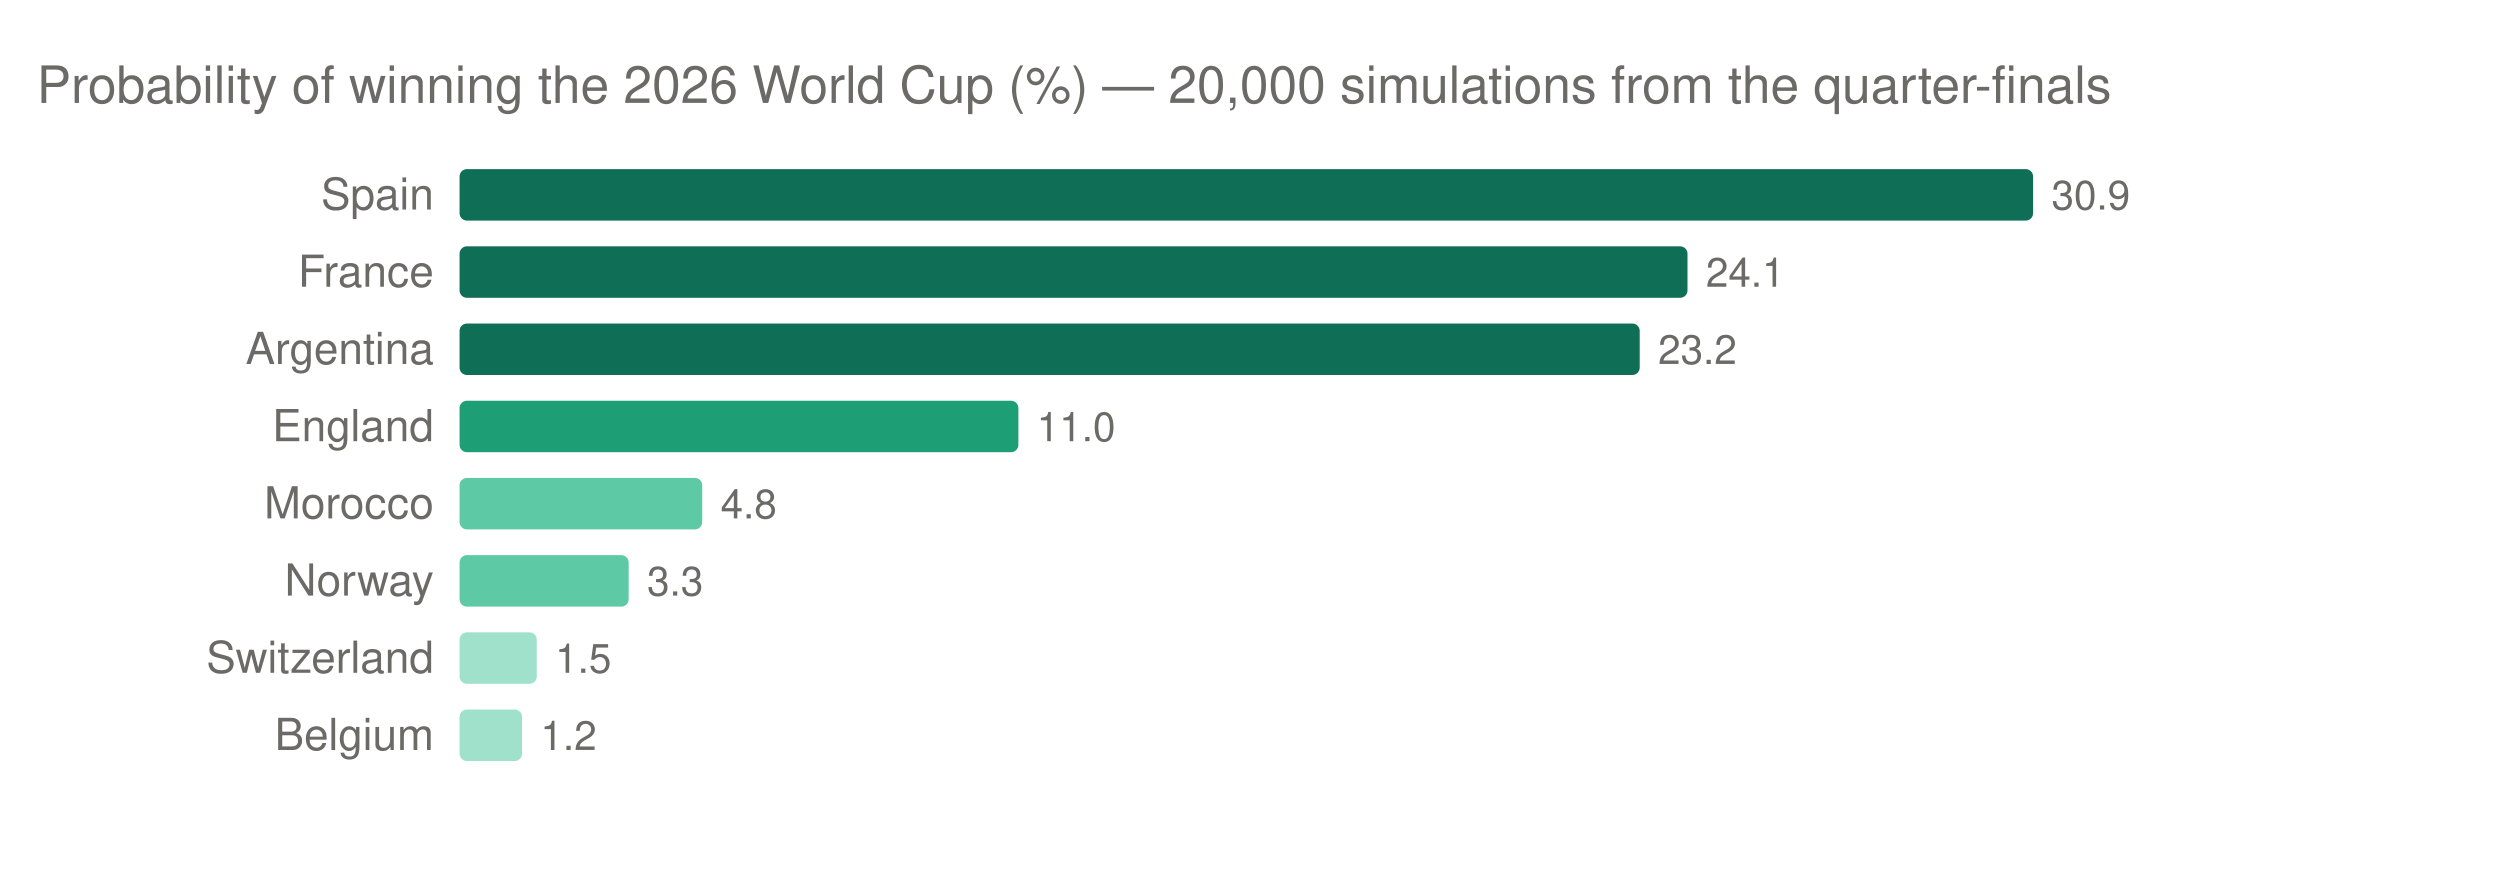
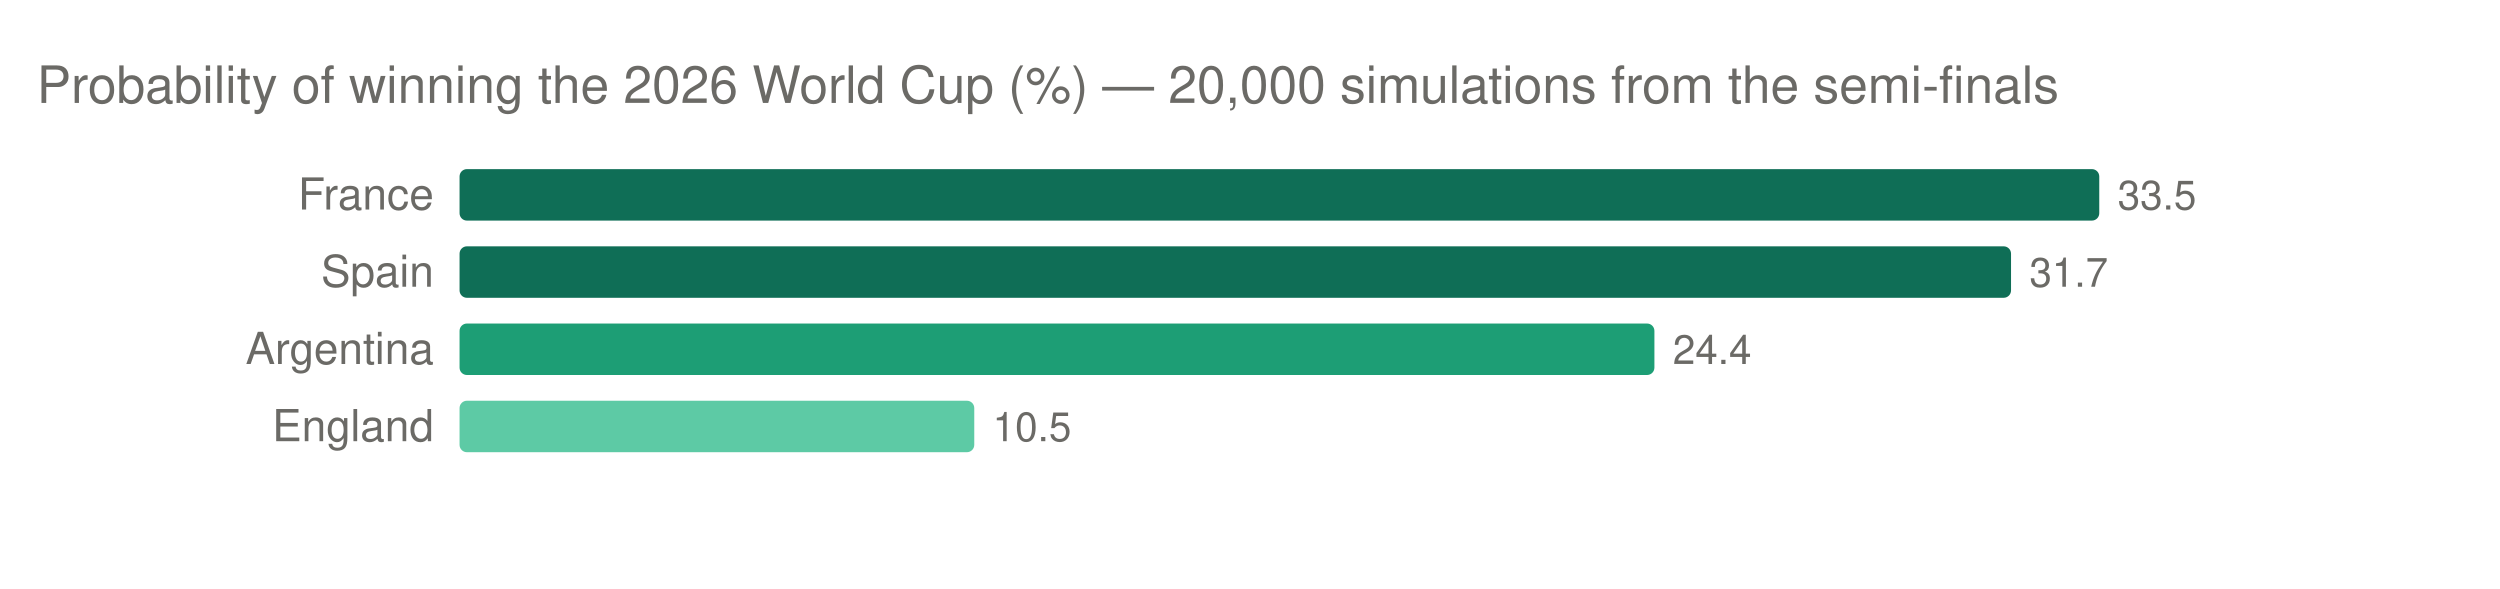
- <svg xmlns="http://www.w3.org/2000/svg" width="680" viewBox="0 0 680 240" font-family="Segoe UI, Helvetica, Arial, sans-serif" role="img" aria-label="Probability of each remaining team winning the 2026 World Cup">
-   <text x="10" y="28" text-anchor="start" fill="#6b6a66" font-size="14">Probability of winning the 2026 World Cup (%)  —  20,000 simulations from the quarter-finals</text>
-   <rect x="125" y="46" width="428" height="14" rx="2" fill="#0F6E56" />
-   <text x="118" y="57" text-anchor="end" fill="#6b6a66" font-size="12">Spain</text>
-   <text x="558" y="57" text-anchor="start" fill="#6b6a66" font-size="11">30.9</text>
-   <rect x="125" y="67" width="334" height="14" rx="2" fill="#0F6E56" />
-   <text x="118" y="78" text-anchor="end" fill="#6b6a66" font-size="12">France</text>
-   <text x="464" y="78" text-anchor="start" fill="#6b6a66" font-size="11">24.1</text>
-   <rect x="125" y="88" width="321" height="14" rx="2" fill="#0F6E56" />
+ <svg xmlns="http://www.w3.org/2000/svg" width="680" viewBox="0 0 680 160" font-family="Segoe UI, Helvetica, Arial, sans-serif" role="img" aria-label="Probability of each remaining team winning the 2026 World Cup">
+   <text x="10" y="28" text-anchor="start" fill="#6b6a66" font-size="14">Probability of winning the 2026 World Cup (%)  —  20,000 simulations from the semi-finals</text>
+   <rect x="125" y="46" width="446" height="14" rx="2" fill="#0F6E56" />
+   <text x="118" y="57" text-anchor="end" fill="#6b6a66" font-size="12">France</text>
+   <text x="576" y="57" text-anchor="start" fill="#6b6a66" font-size="11">33.5</text>
+   <rect x="125" y="67" width="422" height="14" rx="2" fill="#0F6E56" />
+   <text x="118" y="78" text-anchor="end" fill="#6b6a66" font-size="12">Spain</text>
+   <text x="552" y="78" text-anchor="start" fill="#6b6a66" font-size="11">31.7</text>
+   <rect x="125" y="88" width="325" height="14" rx="2" fill="#1D9E75" />
  <text x="118" y="99" text-anchor="end" fill="#6b6a66" font-size="12">Argentina</text>
-   <text x="451" y="99" text-anchor="start" fill="#6b6a66" font-size="11">23.2</text>
-   <rect x="125" y="109" width="152" height="14" rx="2" fill="#1D9E75" />
+   <text x="455" y="99" text-anchor="start" fill="#6b6a66" font-size="11">24.4</text>
+   <rect x="125" y="109" width="140" height="14" rx="2" fill="#5DCAA5" />
  <text x="118" y="120" text-anchor="end" fill="#6b6a66" font-size="12">England</text>
-   <text x="282" y="120" text-anchor="start" fill="#6b6a66" font-size="11">11.0</text>
-   <rect x="125" y="130" width="66" height="14" rx="2" fill="#5DCAA5" />
-   <text x="118" y="141" text-anchor="end" fill="#6b6a66" font-size="12">Morocco</text>
-   <text x="196" y="141" text-anchor="start" fill="#6b6a66" font-size="11">4.8</text>
-   <rect x="125" y="151" width="46" height="14" rx="2" fill="#5DCAA5" />
-   <text x="118" y="162" text-anchor="end" fill="#6b6a66" font-size="12">Norway</text>
-   <text x="176" y="162" text-anchor="start" fill="#6b6a66" font-size="11">3.3</text>
-   <rect x="125" y="172" width="21" height="14" rx="2" fill="#9FE1CB" />
-   <text x="118" y="183" text-anchor="end" fill="#6b6a66" font-size="12">Switzerland</text>
-   <text x="151" y="183" text-anchor="start" fill="#6b6a66" font-size="11">1.5</text>
-   <rect x="125" y="193" width="17" height="14" rx="2" fill="#9FE1CB" />
-   <text x="118" y="204" text-anchor="end" fill="#6b6a66" font-size="12">Belgium</text>
-   <text x="147" y="204" text-anchor="start" fill="#6b6a66" font-size="11">1.2</text>
+   <text x="270" y="120" text-anchor="start" fill="#6b6a66" font-size="11">10.5</text>
</svg>
